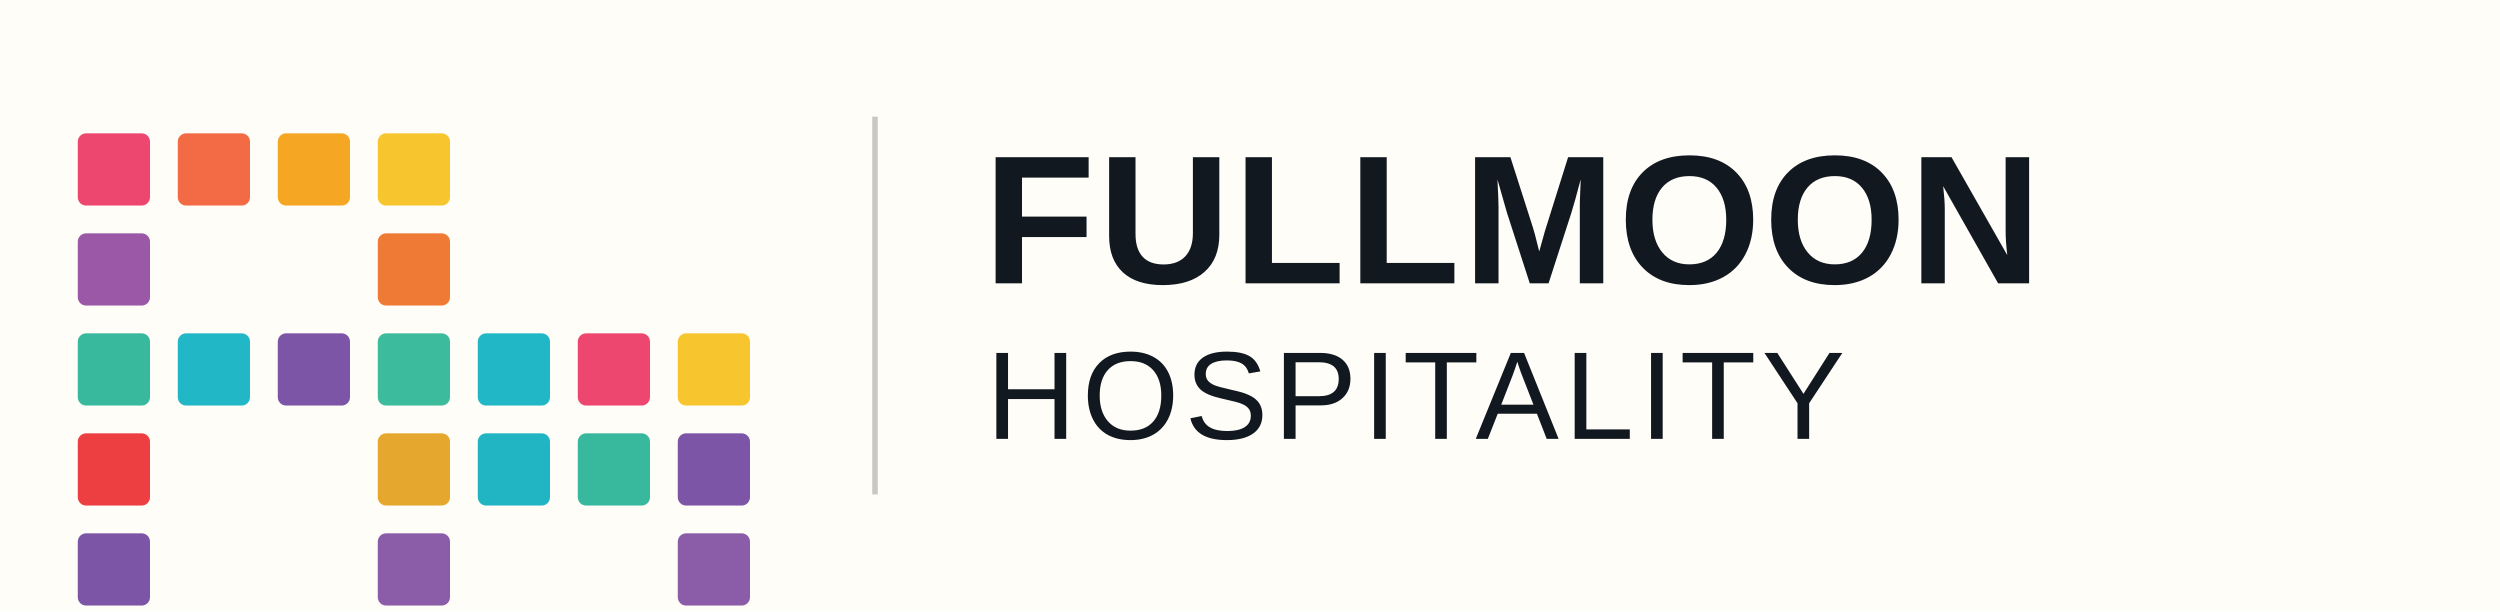
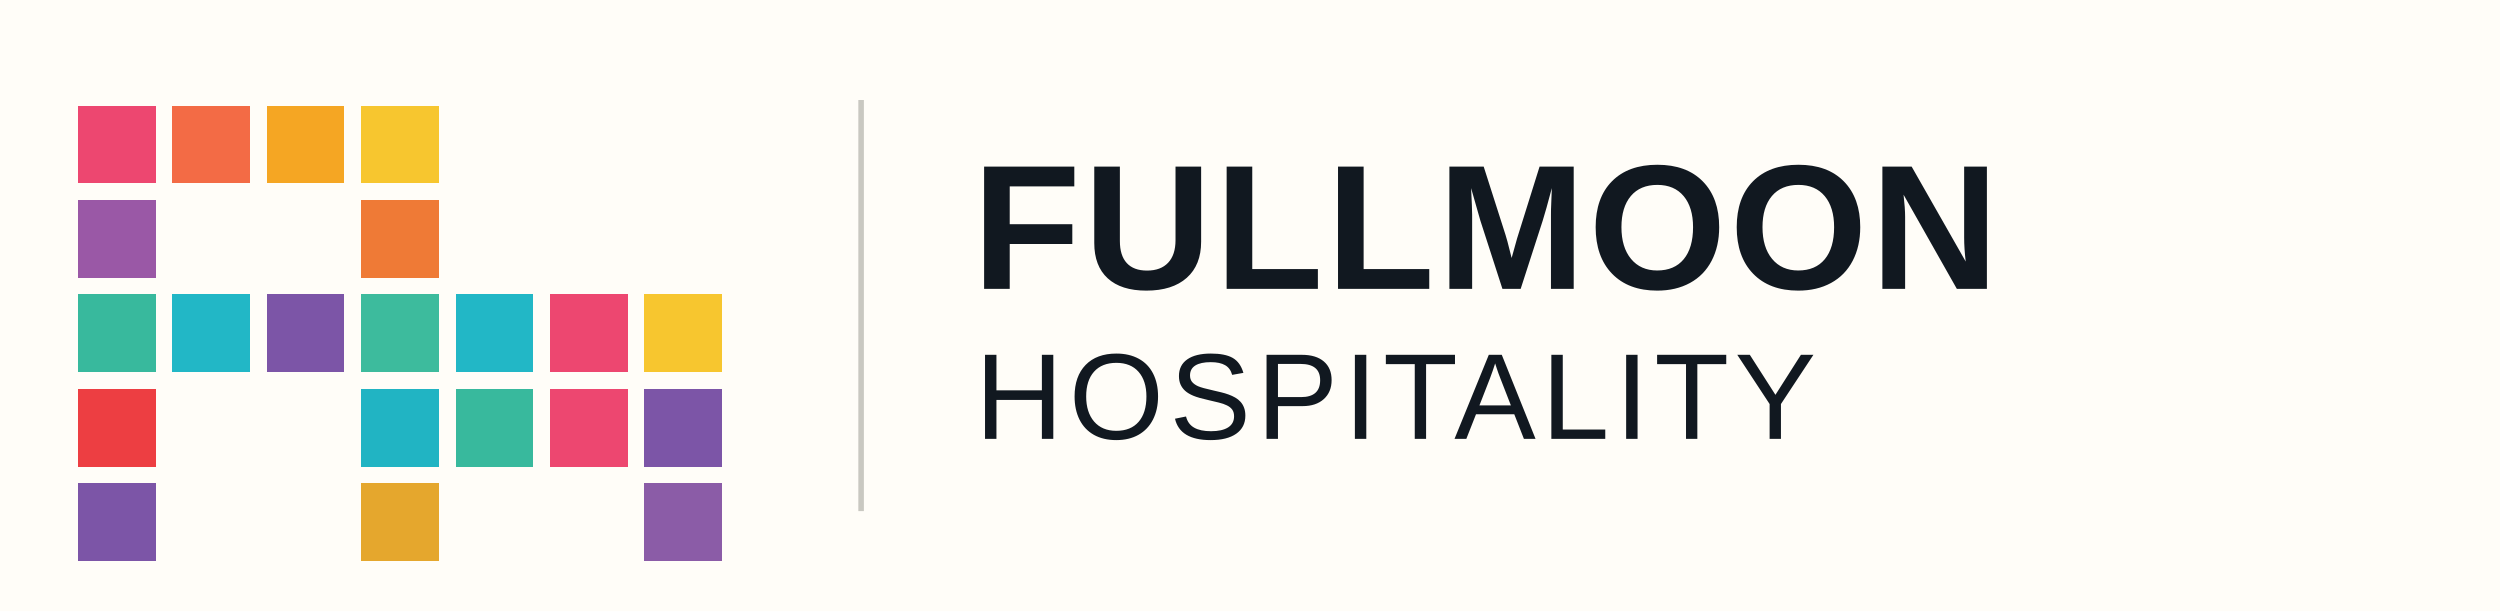
<svg xmlns="http://www.w3.org/2000/svg" viewBox="0 0 900 220" role="img" aria-labelledby="title desc">
  <rect width="900" height="220" fill="#fffdf8" />
-   <g transform="translate(28 48)" shape-rendering="geometricPrecision">
-     <rect x="0" y="0" width="26" height="26" rx="3" fill="#ed4770" />
-     <rect x="36" y="0" width="26" height="26" rx="3" fill="#f36b45" />
-     <rect x="72" y="0" width="26" height="26" rx="3" fill="#f5a623" />
-     <rect x="108" y="0" width="26" height="26" rx="3" fill="#f7c62f" />
-     <rect x="0" y="36" width="26" height="26" rx="3" fill="#9a58a6" />
-     <rect x="108" y="36" width="26" height="26" rx="3" fill="#ef7a36" />
-     <rect x="0" y="72" width="26" height="26" rx="3" fill="#38b99d" />
-     <rect x="36" y="72" width="26" height="26" rx="3" fill="#22b7c6" />
-     <rect x="72" y="72" width="26" height="26" rx="3" fill="#7c55a7" />
-     <rect x="108" y="72" width="26" height="26" rx="3" fill="#3dbb9d" />
-     <rect x="144" y="72" width="26" height="26" rx="3" fill="#22b7c6" />
-     <rect x="180" y="72" width="26" height="26" rx="3" fill="#ed4770" />
-     <rect x="216" y="72" width="26" height="26" rx="3" fill="#f7c62f" />
-     <rect x="0" y="108" width="26" height="26" rx="3" fill="#ed3e42" />
-     <rect x="108" y="108" width="26" height="26" rx="3" fill="#e5a72d" />
-     <rect x="144" y="108" width="26" height="26" rx="3" fill="#21b4c3" />
-     <rect x="180" y="108" width="26" height="26" rx="3" fill="#38b99d" />
-     <rect x="216" y="108" width="26" height="26" rx="3" fill="#7c55a7" />
-     <rect x="0" y="144" width="26" height="26" rx="3" fill="#7c55a7" />
-     <rect x="108" y="144" width="26" height="26" rx="3" fill="#8b5ca7" />
-     <rect x="216" y="144" width="26" height="26" rx="3" fill="#8b5ca7" />
+   <g transform="translate(28 38)" shape-rendering="crispEdges">
+     <rect x="0" y="0" width="28" height="28" fill="#ed4770" />
+     <rect x="34" y="0" width="28" height="28" fill="#f36b45" />
+     <rect x="68" y="0" width="28" height="28" fill="#f5a623" />
+     <rect x="102" y="0" width="28" height="28" fill="#f7c62f" />
+     <rect x="0" y="34" width="28" height="28" fill="#9a58a6" />
+     <rect x="0" y="68" width="28" height="28" fill="#38b99d" />
+     <rect x="34" y="68" width="28" height="28" fill="#22b7c6" />
+     <rect x="68" y="68" width="28" height="28" fill="#7c55a7" />
+     <rect x="0" y="102" width="28" height="28" fill="#ed3e42" />
+     <rect x="0" y="136" width="28" height="28" fill="#7c55a7" />
+     <rect x="102" y="34" width="28" height="28" fill="#ef7a36" />
+     <rect x="102" y="68" width="28" height="28" fill="#3dbb9d" />
+     <rect x="136" y="68" width="28" height="28" fill="#22b7c6" />
+     <rect x="170" y="68" width="28" height="28" fill="#ed4770" />
+     <rect x="204" y="68" width="28" height="28" fill="#f7c62f" />
+     <rect x="102" y="102" width="28" height="28" fill="#21b4c3" />
+     <rect x="136" y="102" width="28" height="28" fill="#38b99d" />
+     <rect x="170" y="102" width="28" height="28" fill="#ed4770" />
+     <rect x="204" y="102" width="28" height="28" fill="#7c55a7" />
+     <rect x="102" y="136" width="28" height="28" fill="#e5a72d" />
+     <rect x="204" y="136" width="28" height="28" fill="#8b5ca7" />
  </g>
-   <line x1="315" y1="42" x2="315" y2="178" stroke="#c9c8c1" stroke-width="2" />
-   <text x="354" y="102" font-family="Arial, Helvetica, sans-serif" font-size="66" font-weight="800" letter-spacing="1" fill="#111820">FULLMOON</text>
-   <text x="355" y="158" font-family="Arial, Helvetica, sans-serif" font-size="45" font-weight="300" letter-spacing="2" fill="#111820">HOSPITALITY</text>
+   <line x1="310" y1="36" x2="310" y2="184" stroke="#c9c8c1" stroke-width="2" />
+   <text x="350" y="104" font-family="Arial, Helvetica, sans-serif" font-size="64" font-weight="800" letter-spacing="1" fill="#111820">FULLMOON</text>
+   <text x="351" y="158" font-family="Arial, Helvetica, sans-serif" font-size="44" font-weight="300" letter-spacing="2" fill="#111820">HOSPITALITY</text>
</svg>
